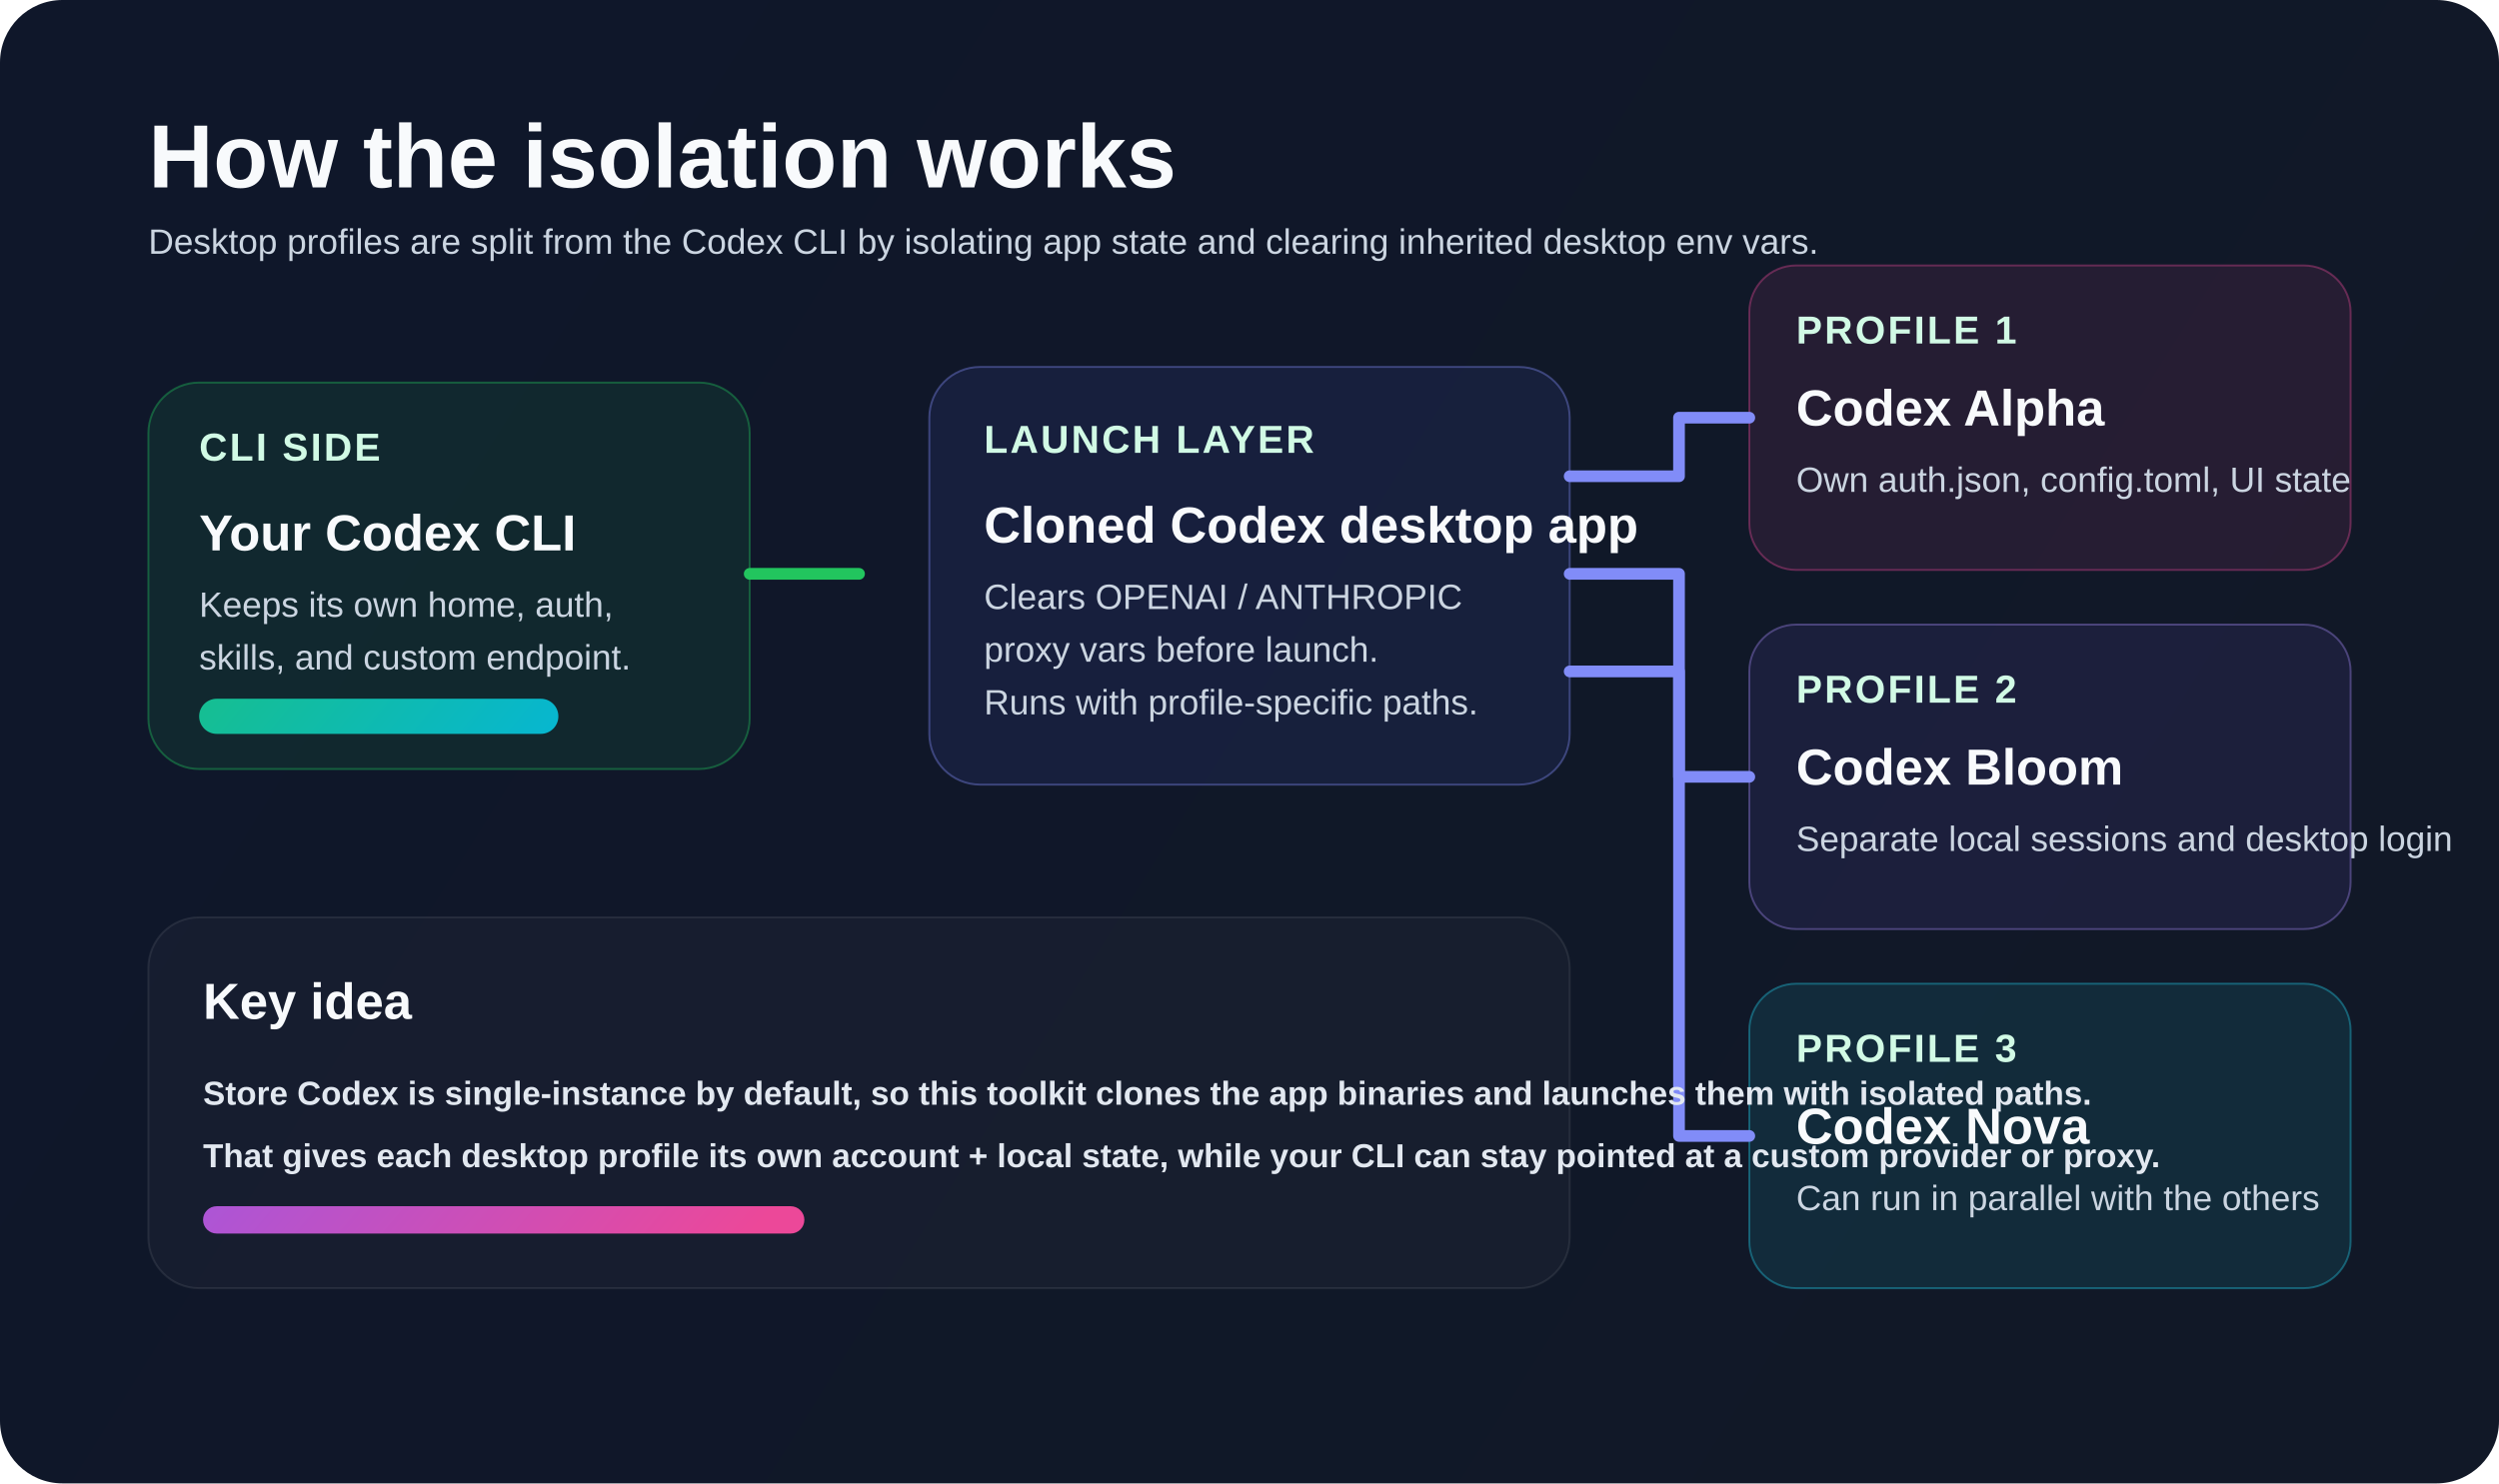
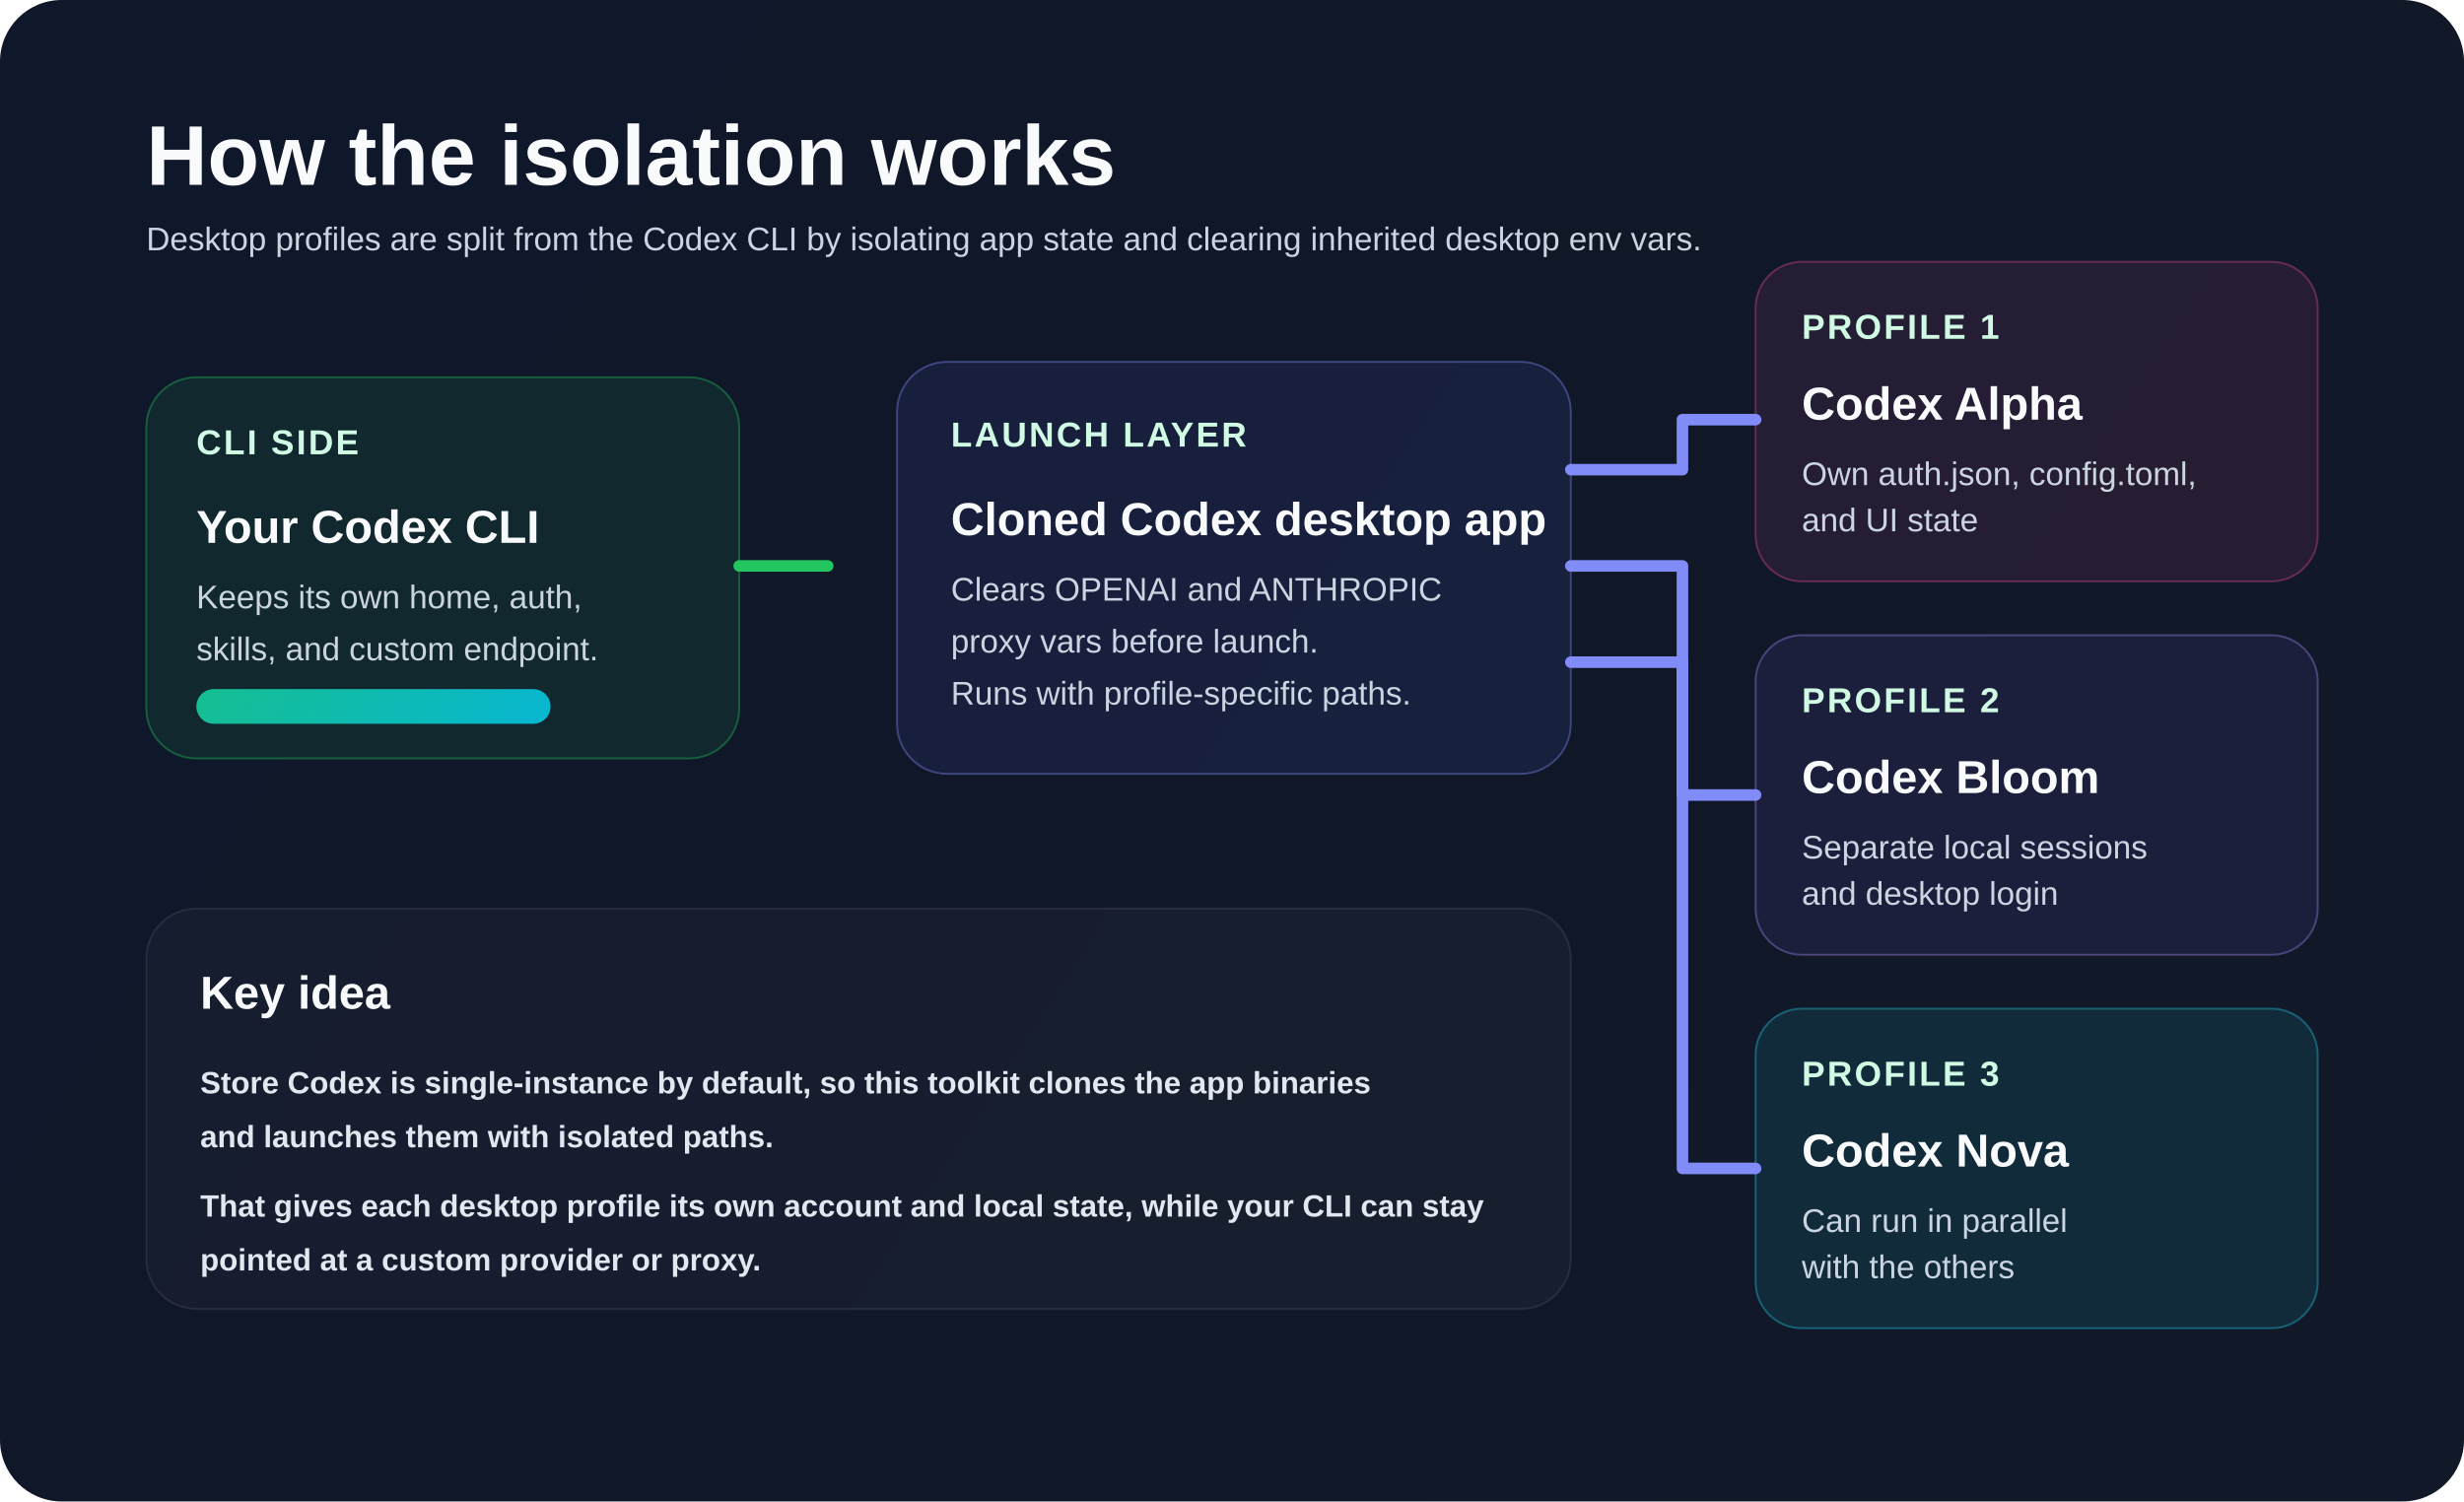
- <svg xmlns="http://www.w3.org/2000/svg" width="1280" height="760" viewBox="0 0 1280 760" fill="none">
+ <svg xmlns="http://www.w3.org/2000/svg" width="1280" height="780" viewBox="0 0 1280 780" fill="none">
  <defs>
-     <linearGradient id="flowbg" x1="120" y1="60" x2="1140" y2="700" gradientUnits="userSpaceOnUse">
+     <linearGradient id="flowbg" x1="120" y1="60" x2="1140" y2="720" gradientUnits="userSpaceOnUse">
      <stop stop-color="#0F172A" />
      <stop offset="1" stop-color="#111827" />
    </linearGradient>
    <linearGradient id="green" x1="0" y1="0" x2="220" y2="180" gradientUnits="userSpaceOnUse">
      <stop stop-color="#22C55E" />
      <stop offset="1" stop-color="#06B6D4" />
    </linearGradient>
    <linearGradient id="purple" x1="0" y1="0" x2="260" y2="220" gradientUnits="userSpaceOnUse">
      <stop stop-color="#8B5CF6" />
      <stop offset="1" stop-color="#EC4899" />
    </linearGradient>
    <style>
-       .heading { font: 700 46px 'Segoe UI', Arial, sans-serif; fill: #F8FAFC; }
-       .label { font: 700 20px 'Segoe UI', Arial, sans-serif; fill: #D1FAE5; letter-spacing: 1.2px; }
-       .cardTitle { font: 700 26px 'Segoe UI', Arial, sans-serif; fill: #F8FAFC; }
-       .cardText { font: 400 18px 'Segoe UI', Arial, sans-serif; fill: #CBD5E1; }
-       .small { font: 600 17px 'Segoe UI', Arial, sans-serif; fill: #E2E8F0; }
-       .muted { font: 400 16px 'Segoe UI', Arial, sans-serif; fill: #94A3B8; }
+       .heading { font-family: 'Segoe UI', Arial, sans-serif; font-size: 44px; font-weight: 800; fill: #F8FAFC; }
+       .label { font-family: 'Segoe UI', Arial, sans-serif; font-size: 18px; font-weight: 800; fill: #D1FAE5; letter-spacing: 1.2px; }
+       .cardTitle { font-family: 'Segoe UI', Arial, sans-serif; font-size: 24px; font-weight: 800; fill: #F8FAFC; }
+       .cardText { font-family: 'Segoe UI', Arial, sans-serif; font-size: 17px; font-weight: 500; fill: #CBD5E1; }
+       .small { font-family: 'Segoe UI', Arial, sans-serif; font-size: 16px; font-weight: 700; fill: #E2E8F0; }
    </style>
  </defs>
-   <rect width="1280" height="760" rx="32" fill="url(#flowbg)" />
+   <rect width="1280" height="780" rx="32" fill="url(#flowbg)" />
  <text x="76" y="96" class="heading">How the isolation works</text>
  <text x="76" y="130" class="cardText">Desktop profiles are split from the Codex CLI by isolating app state and clearing inherited desktop env vars.</text>
  <g transform="translate(76 196)">
    <rect width="308" height="198" rx="26" fill="rgba(34,197,94,0.10)" stroke="rgba(34,197,94,0.38)" />
    <text x="26" y="40" class="label">CLI SIDE</text>
    <text x="26" y="86" class="cardTitle">Your Codex CLI</text>
    <text x="26" y="120" class="cardText">Keeps its own home, auth,</text>
    <text x="26" y="147" class="cardText">skills, and custom endpoint.</text>
    <rect x="26" y="162" width="184" height="18" rx="9" fill="url(#green)" />
  </g>
-   <g transform="translate(476 188)">
-     <rect width="328" height="214" rx="26" fill="rgba(99,102,241,0.10)" stroke="rgba(129,140,248,0.38)" />
+   <g transform="translate(466 188)">
+     <rect width="350" height="214" rx="26" fill="rgba(99,102,241,0.10)" stroke="rgba(129,140,248,0.38)" />
    <text x="28" y="44" class="label" fill="#C7D2FE">LAUNCH LAYER</text>
    <text x="28" y="90" class="cardTitle">Cloned Codex desktop app</text>
-     <text x="28" y="124" class="cardText">Clears OPENAI / ANTHROPIC</text>
+     <text x="28" y="124" class="cardText">Clears OPENAI and ANTHROPIC</text>
    <text x="28" y="151" class="cardText">proxy vars before launch.</text>
    <text x="28" y="178" class="cardText">Runs with profile-specific paths.</text>
  </g>
-   <g transform="translate(896 136)">
-     <rect width="308" height="156" rx="24" fill="rgba(236,72,153,0.10)" stroke="rgba(236,72,153,0.36)" />
+   <g transform="translate(912 136)">
+     <rect width="292" height="166" rx="24" fill="rgba(236,72,153,0.10)" stroke="rgba(236,72,153,0.36)" />
    <text x="24" y="40" class="label" fill="#FBCFE8">PROFILE 1</text>
    <text x="24" y="82" class="cardTitle">Codex Alpha</text>
-     <text x="24" y="116" class="cardText">Own auth.json, config.toml, UI state</text>
+     <text x="24" y="116" class="cardText">Own auth.json, config.toml,</text>
+     <text x="24" y="140" class="cardText">and UI state</text>
  </g>
-   <g transform="translate(896 320)">
-     <rect width="308" height="156" rx="24" fill="rgba(139,92,246,0.10)" stroke="rgba(167,139,250,0.36)" />
+   <g transform="translate(912 330)">
+     <rect width="292" height="166" rx="24" fill="rgba(139,92,246,0.10)" stroke="rgba(167,139,250,0.36)" />
    <text x="24" y="40" class="label" fill="#DDD6FE">PROFILE 2</text>
    <text x="24" y="82" class="cardTitle">Codex Bloom</text>
-     <text x="24" y="116" class="cardText">Separate local sessions and desktop login</text>
+     <text x="24" y="116" class="cardText">Separate local sessions</text>
+     <text x="24" y="140" class="cardText">and desktop login</text>
  </g>
-   <g transform="translate(896 504)">
-     <rect width="308" height="156" rx="24" fill="rgba(34,211,238,0.10)" stroke="rgba(34,211,238,0.36)" />
+   <g transform="translate(912 524)">
+     <rect width="292" height="166" rx="24" fill="rgba(34,211,238,0.10)" stroke="rgba(34,211,238,0.36)" />
    <text x="24" y="40" class="label" fill="#CFFAFE">PROFILE 3</text>
    <text x="24" y="82" class="cardTitle">Codex Nova</text>
-     <text x="24" y="116" class="cardText">Can run in parallel with the others</text>
+     <text x="24" y="116" class="cardText">Can run in parallel</text>
+     <text x="24" y="140" class="cardText">with the others</text>
  </g>
-   <path d="M384 294 H440" stroke="#22C55E" stroke-width="6" stroke-linecap="round" />
-   <path d="M804 244 H860 V214 H896" stroke="#818CF8" stroke-width="6" stroke-linecap="round" stroke-linejoin="round" />
-   <path d="M804 294 H860 V398 H896" stroke="#818CF8" stroke-width="6" stroke-linecap="round" stroke-linejoin="round" />
-   <path d="M804 344 H860 V582 H896" stroke="#818CF8" stroke-width="6" stroke-linecap="round" stroke-linejoin="round" />
-   <g transform="translate(76 470)">
-     <rect width="728" height="190" rx="26" fill="rgba(255,255,255,0.03)" stroke="rgba(255,255,255,0.08)" />
+   <path d="M384 294 H430" stroke="#22C55E" stroke-width="6" stroke-linecap="round" />
+   <path d="M816 244 H874 V218 H912" stroke="#818CF8" stroke-width="6" stroke-linecap="round" stroke-linejoin="round" />
+   <path d="M816 294 H874 V413 H912" stroke="#818CF8" stroke-width="6" stroke-linecap="round" stroke-linejoin="round" />
+   <path d="M816 344 H874 V607 H912" stroke="#818CF8" stroke-width="6" stroke-linecap="round" stroke-linejoin="round" />
+   <g transform="translate(76 472)">
+     <rect width="740" height="208" rx="26" fill="rgba(255,255,255,0.03)" stroke="rgba(255,255,255,0.08)" />
    <text x="28" y="52" class="cardTitle">Key idea</text>
-     <text x="28" y="96" class="small">Store Codex is single-instance by default, so this toolkit clones the app binaries and launches them with isolated paths.</text>
-     <text x="28" y="128" class="small">That gives each desktop profile its own account + local state, while your CLI can stay pointed at a custom provider or proxy.</text>
-     <rect x="28" y="148" width="308" height="14" rx="7" fill="url(#purple)" />
+     <text x="28" y="96" class="small">Store Codex is single-instance by default, so this toolkit clones the app binaries</text>
+     <text x="28" y="124" class="small">and launches them with isolated paths.</text>
+     <text x="28" y="160" class="small">That gives each desktop profile its own account and local state, while your CLI can stay</text>
+     <text x="28" y="188" class="small">pointed at a custom provider or proxy.</text>
+     <rect x="28" y="150" width="308" height="14" rx="7" fill="url(#purple)" opacity="0.0" />
  </g>
</svg>
